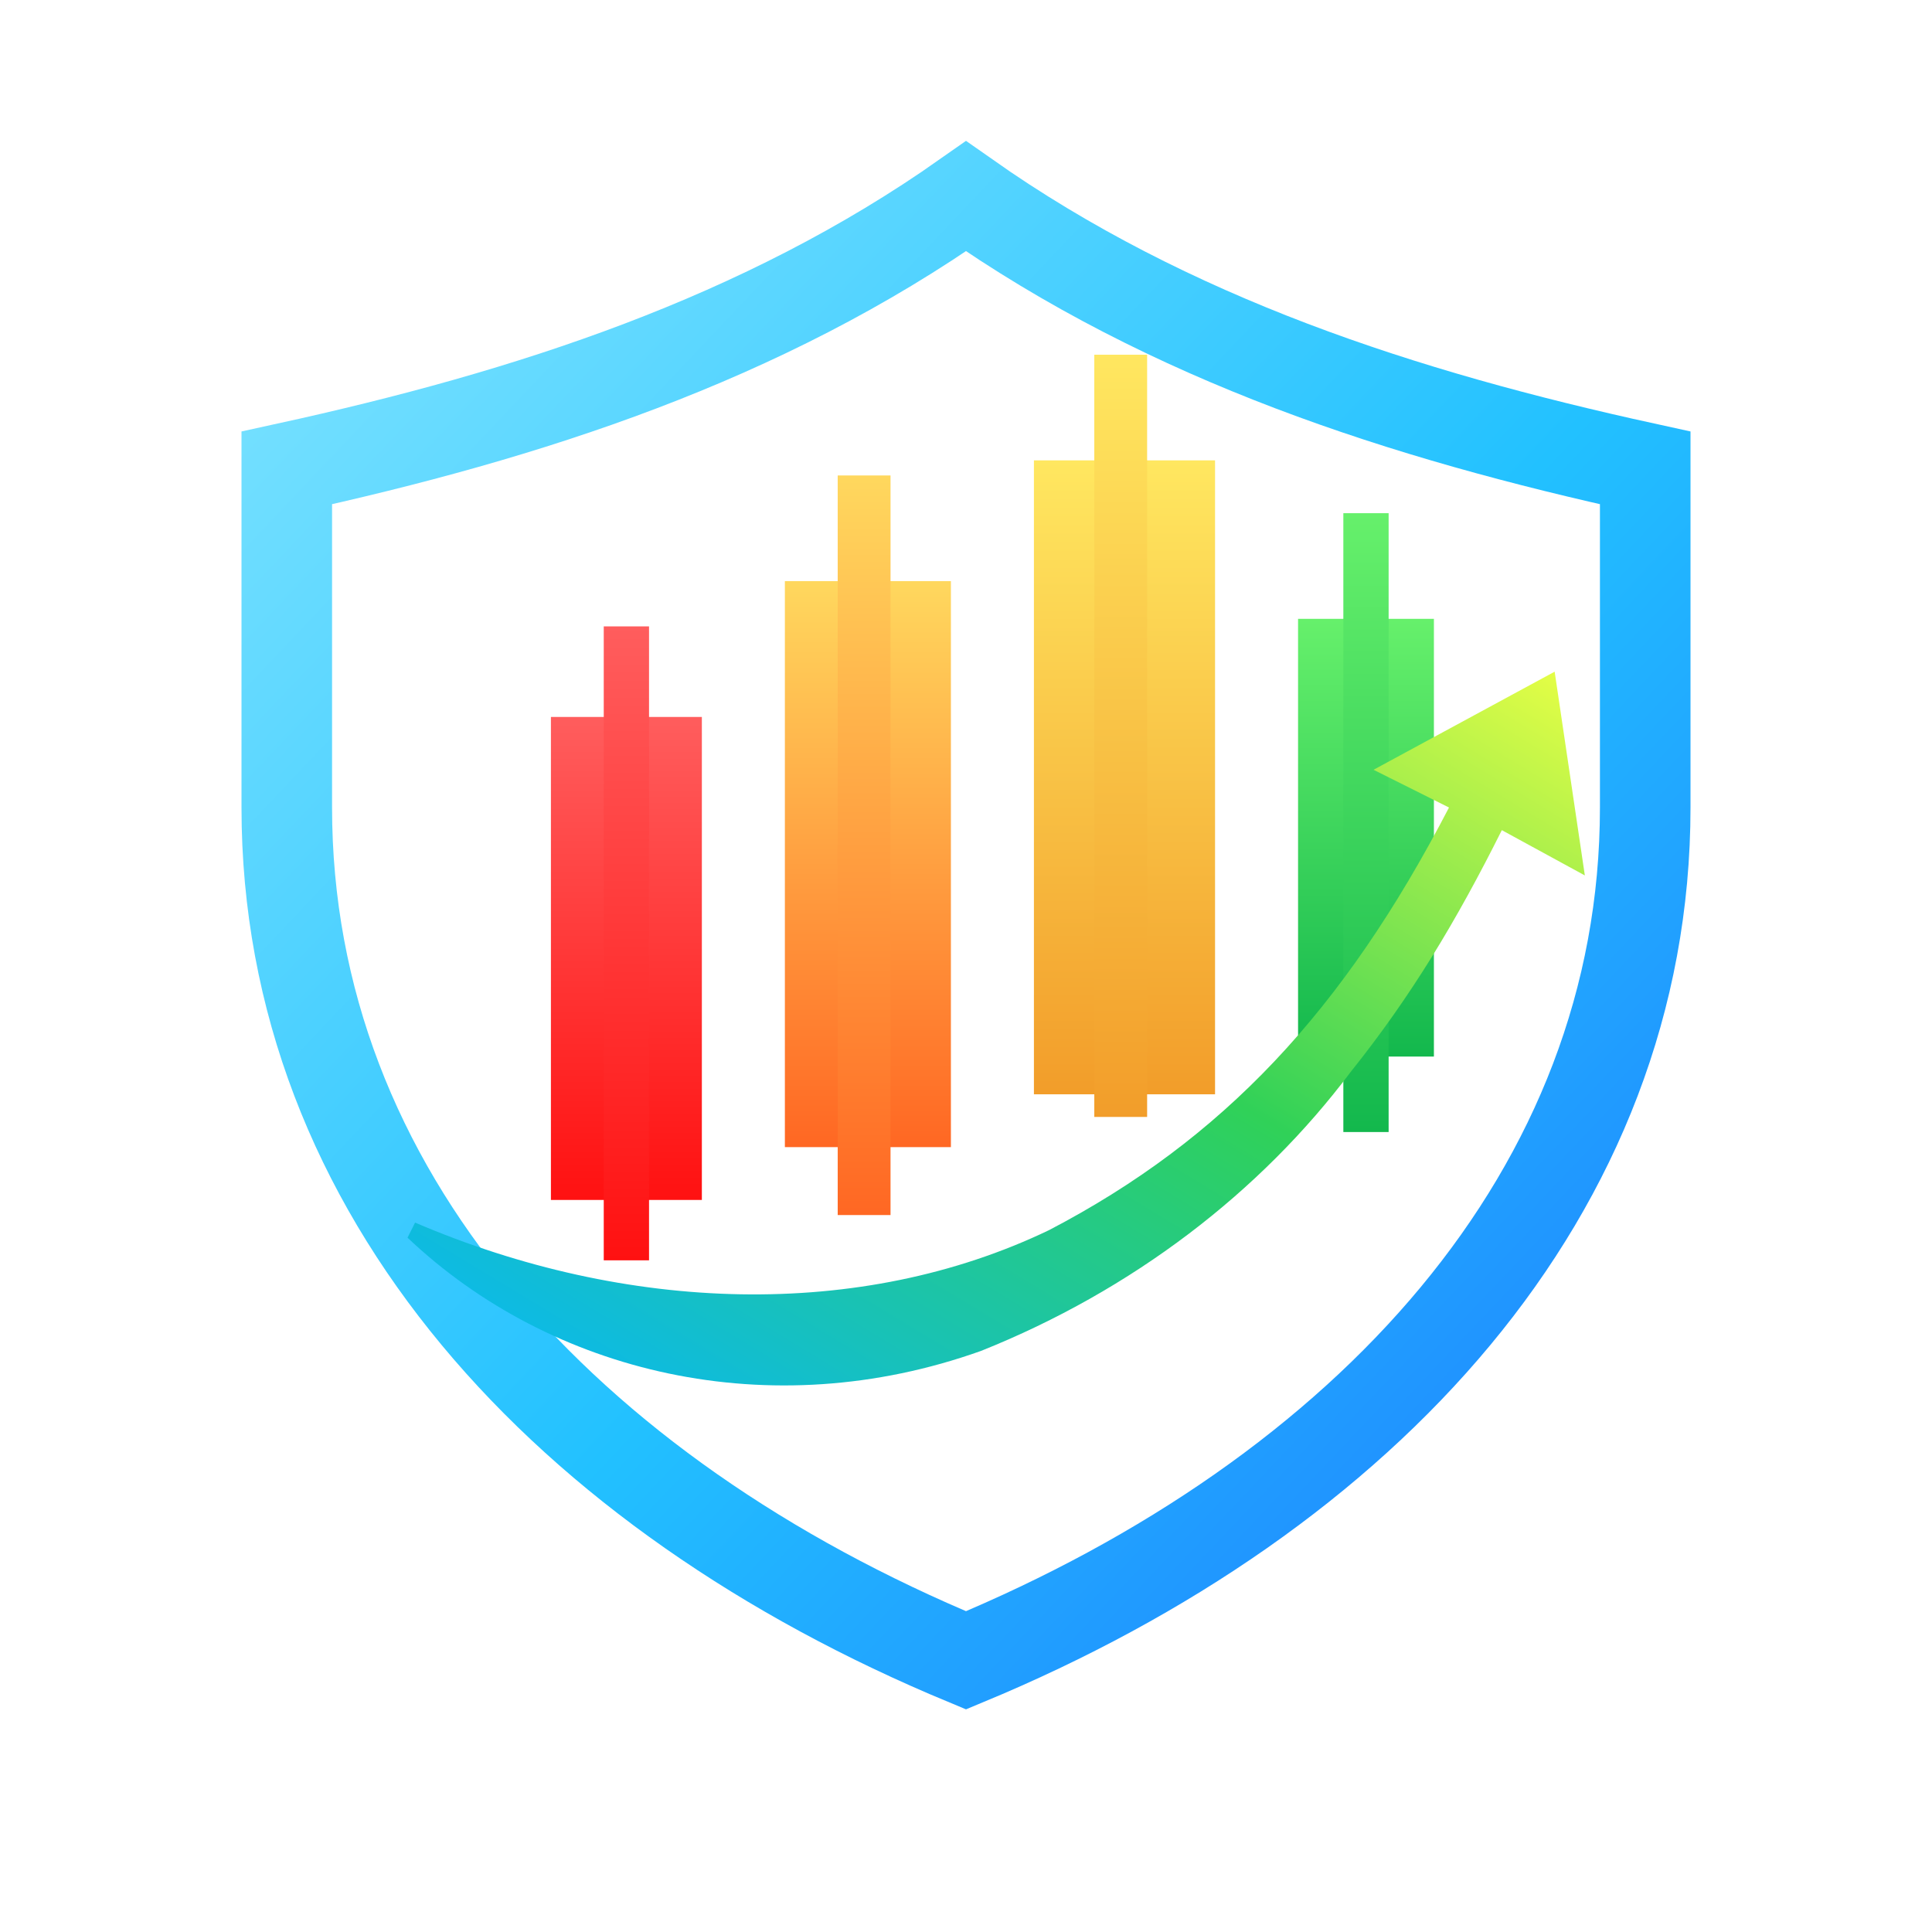
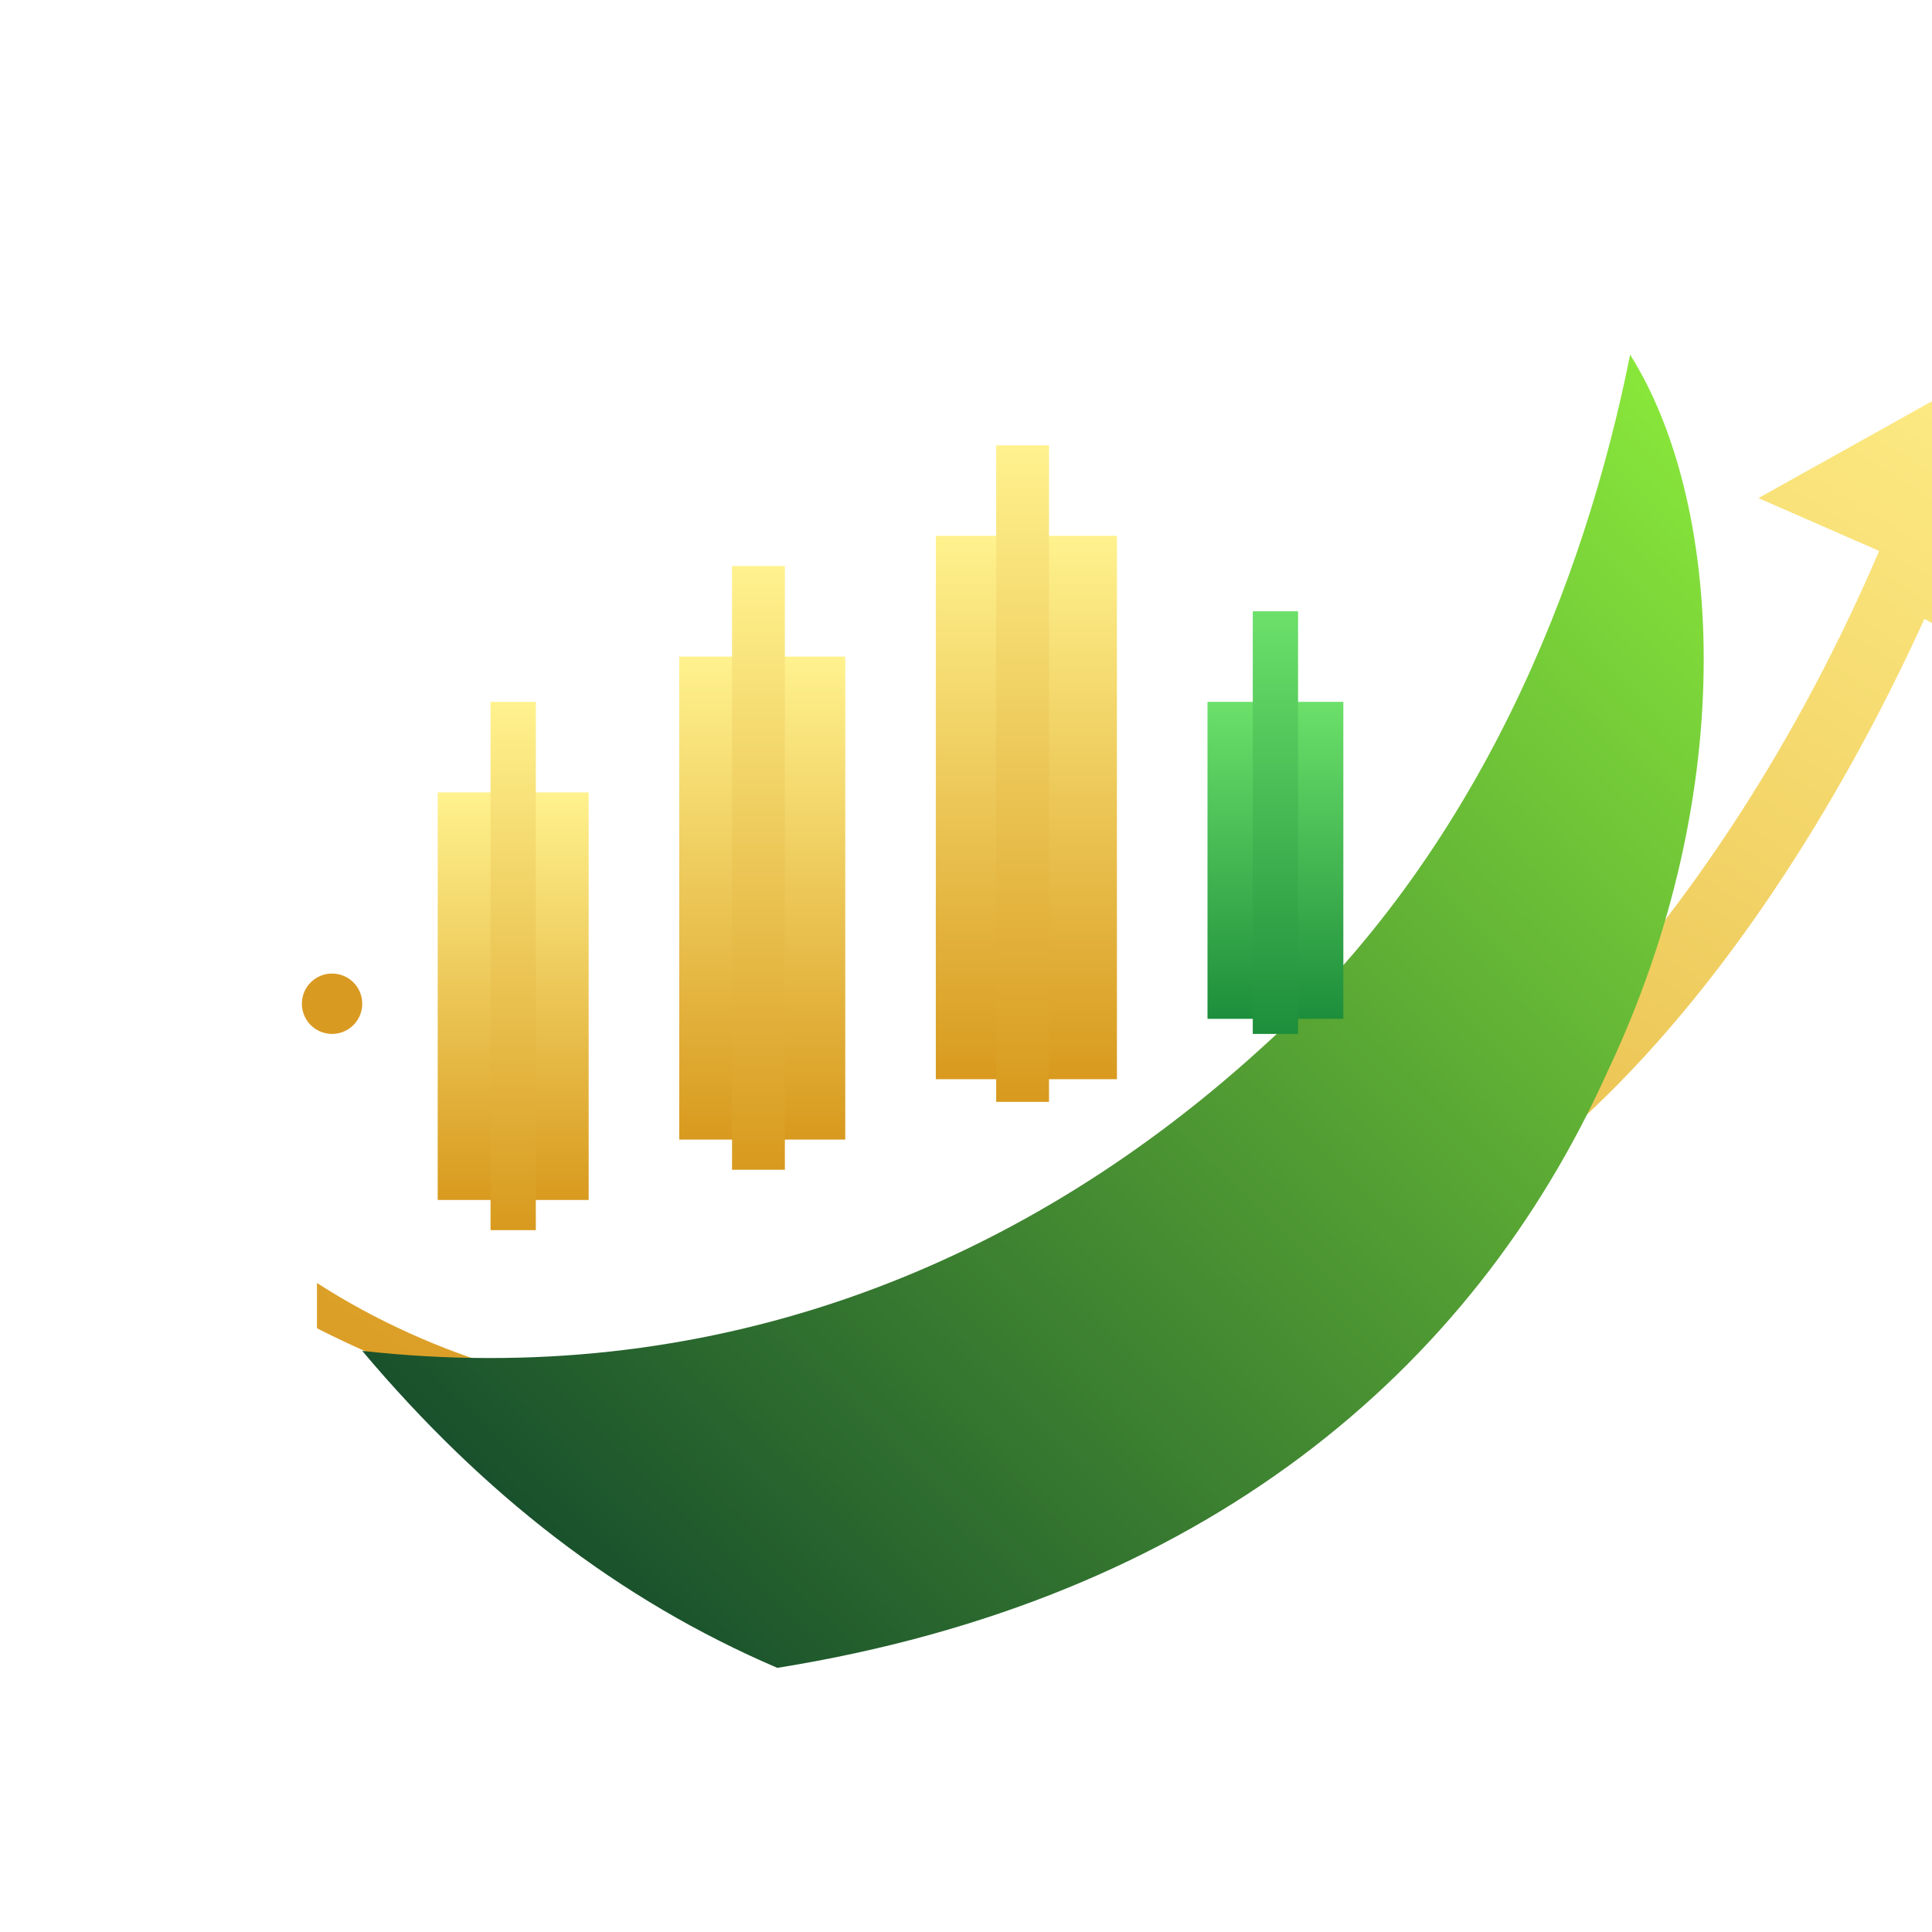
<svg xmlns="http://www.w3.org/2000/svg" viewBox="0 0 256 256">
  <defs>
-     <linearGradient id="shieldLine" x1="0%" y1="0%" x2="100%" y2="100%">
-       <stop offset="0%" stop-color="#7DE3FF" />
-       <stop offset="55%" stop-color="#22C1FF" />
-       <stop offset="100%" stop-color="#1F7BFF" />
+     <linearGradient id="goldArrow" x1="0%" y1="100%" x2="100%" y2="0%">
+       <stop offset="0%" stop-color="#D99A21" />
+       <stop offset="100%" stop-color="#FFF08A" />
    </linearGradient>
-     <linearGradient id="arrowGrad" x1="0%" y1="100%" x2="100%" y2="0%">
-       <stop offset="0%" stop-color="#06B6FF" />
-       <stop offset="55%" stop-color="#30D158" />
-       <stop offset="100%" stop-color="#E9FF45" />
+     <linearGradient id="greenTail" x1="0%" y1="100%" x2="100%" y2="0%">
+       <stop offset="0%" stop-color="#0A3D2A" />
+       <stop offset="100%" stop-color="#8CEB3B" />
    </linearGradient>
-     <linearGradient id="cRed" x1="0%" y1="0%" x2="0%" y2="100%">
-       <stop offset="0%" stop-color="#FF5D5D" />
-       <stop offset="100%" stop-color="#FF1111" />
-     </linearGradient>
-     <linearGradient id="cOrange" x1="0%" y1="0%" x2="0%" y2="100%">
-       <stop offset="0%" stop-color="#FFD85E" />
-       <stop offset="100%" stop-color="#FF6723" />
-     </linearGradient>
-     <linearGradient id="cYellow" x1="0%" y1="0%" x2="0%" y2="100%">
-       <stop offset="0%" stop-color="#FFE760" />
-       <stop offset="100%" stop-color="#F29D2A" />
+     <linearGradient id="cGold" x1="0%" y1="0%" x2="0%" y2="100%">
+       <stop offset="0%" stop-color="#FFF28E" />
+       <stop offset="100%" stop-color="#D89A1E" />
    </linearGradient>
    <linearGradient id="cGreen" x1="0%" y1="0%" x2="0%" y2="100%">
-       <stop offset="0%" stop-color="#66F06B" />
-       <stop offset="100%" stop-color="#13B84D" />
+       <stop offset="0%" stop-color="#6CE06A" />
+       <stop offset="100%" stop-color="#1D8E3B" />
    </linearGradient>
  </defs>
-   <path d="M128 26C101 45 70 55 38 62v45c0 51 37 91 90 113 53-22 90-62 90-113V62c-32-7-63-17-90-36z" fill="none" stroke="url(#shieldLine)" stroke-width="12" />
-   <rect x="73" y="95" width="20" height="64" fill="url(#cRed)" />
-   <rect x="80" y="83" width="6" height="84" fill="url(#cRed)" />
-   <rect x="104" y="77" width="22" height="75" fill="url(#cOrange)" />
-   <rect x="111" y="63" width="7" height="98" fill="url(#cOrange)" />
-   <rect x="137" y="61" width="24" height="84" fill="url(#cYellow)" />
-   <rect x="145" y="47" width="7" height="101" fill="url(#cYellow)" />
-   <rect x="172" y="82" width="18" height="58" fill="url(#cGreen)" />
-   <rect x="178" y="68" width="6" height="82" fill="url(#cGreen)" />
-   <path d="M54 164c19 18 48 25 76 15 20-8 37-21 49-37 8-10 14-20 20-32l11 6-4-27-24 13 10 5c-14 27-30 44-53 56-25 12-56 11-84-1z" fill="url(#arrowGrad)" />
+   <path d="M42 170c31 20 76 22 117 3 42-20 72-58 90-100l-16-7 43-24-5 49-16-9c-10 22-25 47-44 65-45 44-114 57-169 29z" fill="url(#goldArrow)" />
+   <path d="M48 179c45 5 86-10 119-40 29-26 43-62 49-92 12 19 15 57-3 95-18 40-54 70-110 79-21-9-39-23-55-42z" fill="url(#greenTail)" />
+   <rect x="58" y="105" width="20" height="54" fill="url(#cGold)" />
+   <rect x="65" y="93" width="6" height="70" fill="url(#cGold)" />
+   <rect x="90" y="87" width="22" height="64" fill="url(#cGold)" />
+   <rect x="97" y="75" width="7" height="80" fill="url(#cGold)" />
+   <rect x="124" y="71" width="24" height="72" fill="url(#cGold)" />
+   <rect x="132" y="59" width="7" height="87" fill="url(#cGold)" />
+   <rect x="160" y="93" width="18" height="42" fill="url(#cGreen)" />
+   <rect x="166" y="81" width="6" height="56" fill="url(#cGreen)" />
+   <circle cx="44" cy="133" r="4" fill="#D99A21" />
</svg>
